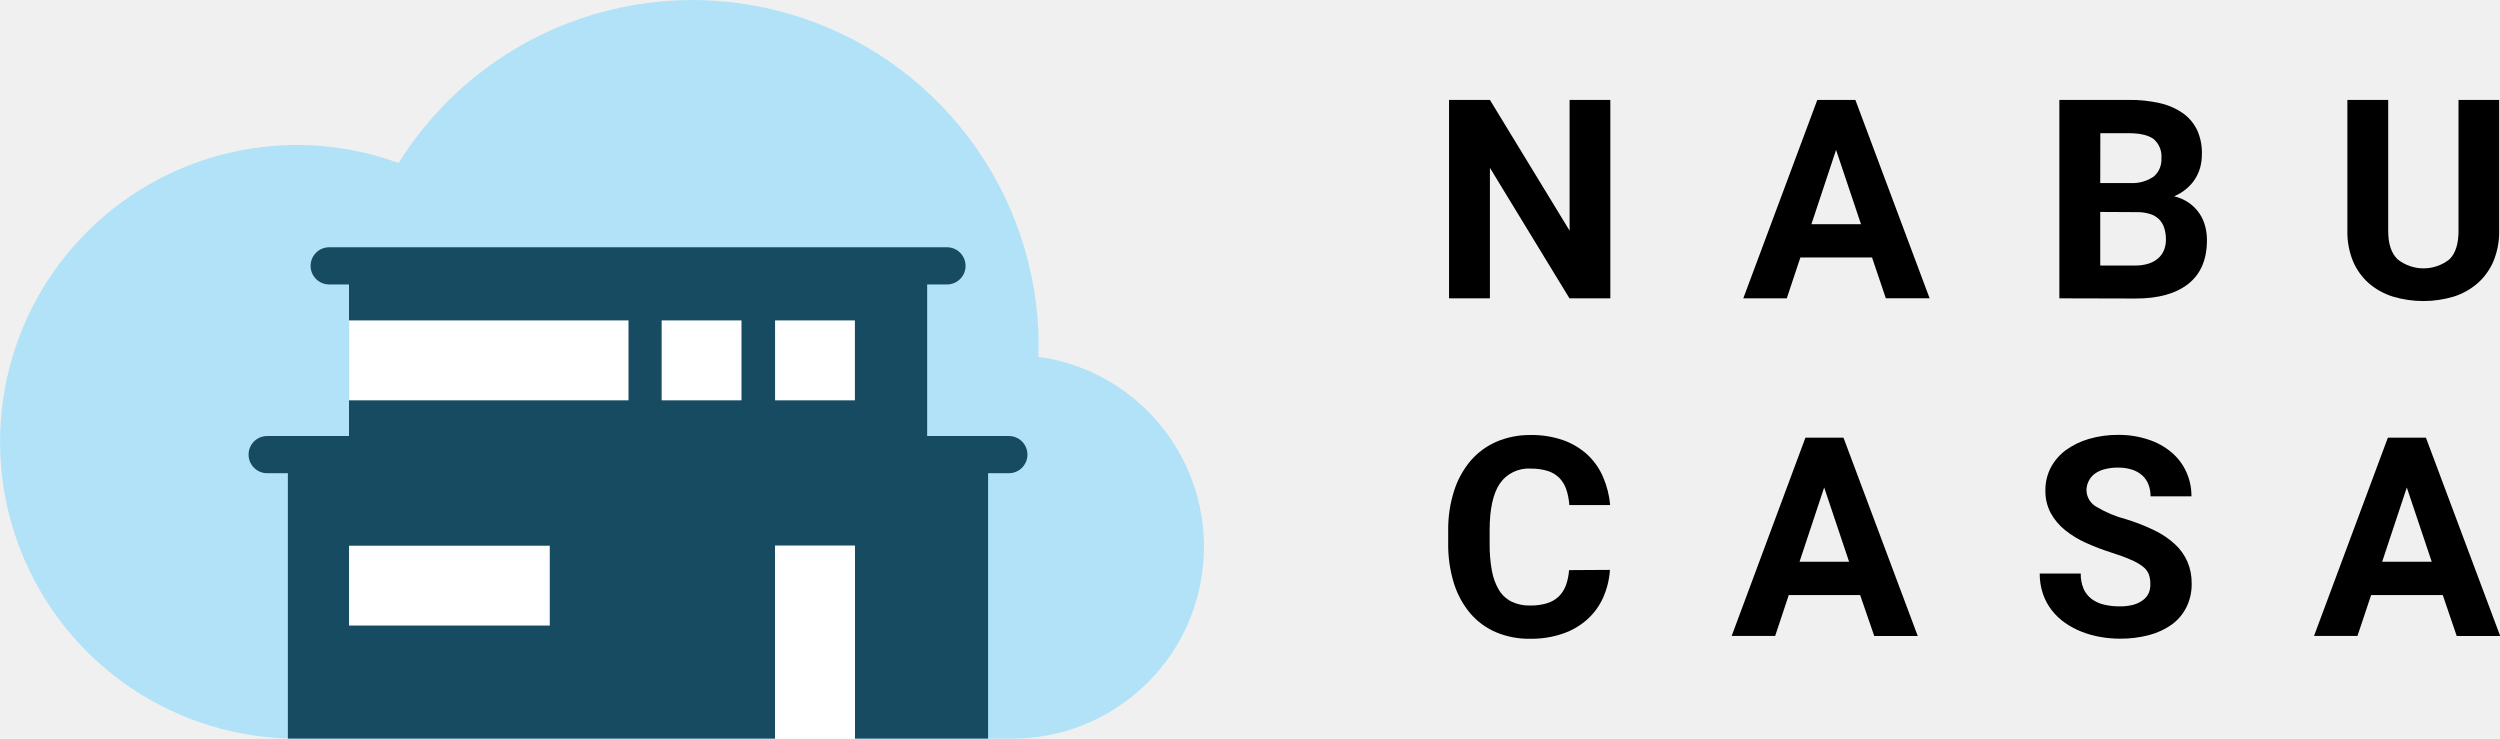
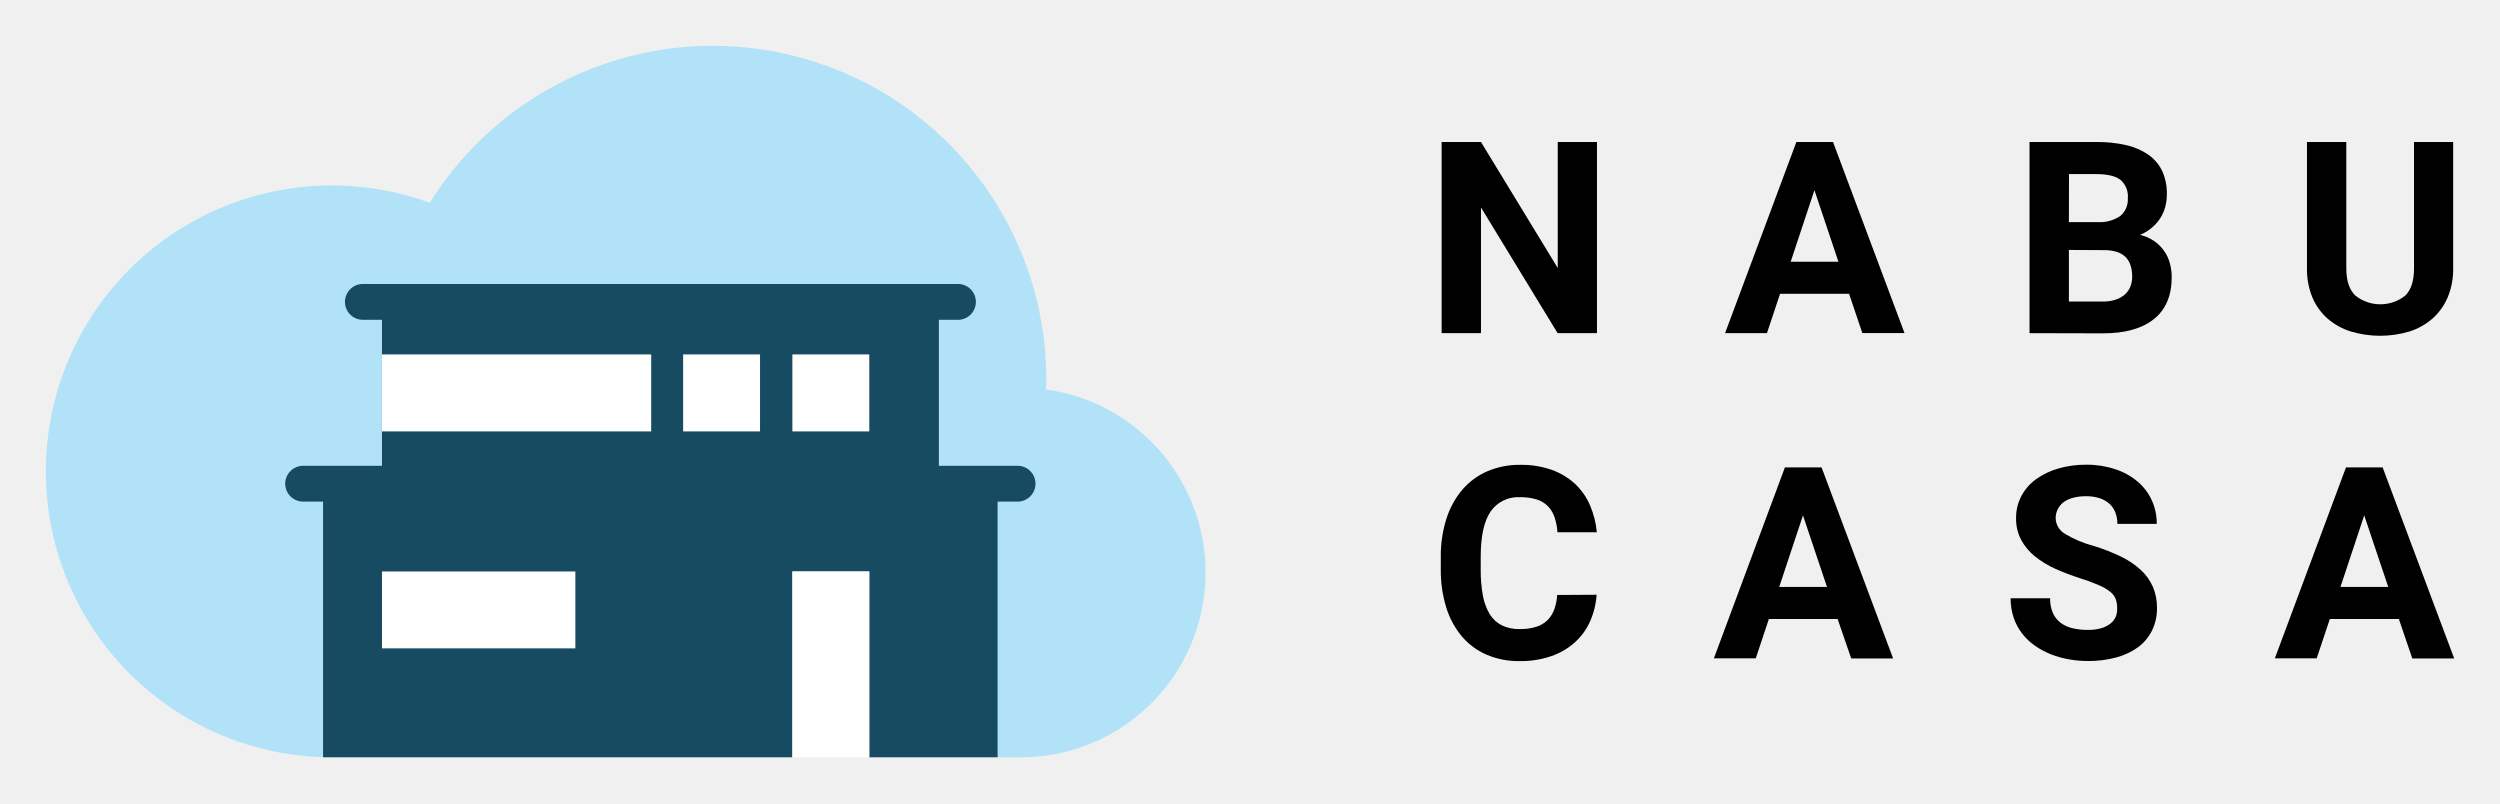
- <svg xmlns="http://www.w3.org/2000/svg" viewBox="0 0 525.5 155.26" version="1.1" id="svg40">
+ <svg xmlns="http://www.w3.org/2000/svg" viewBox="0 0 545.526 175.251" version="1.1" id="svg40" width="545.526" height="175.251">
  <defs id="defs4">
    <style id="style2">.cls-1{fill:#b1e2f8;}.cls-2{fill:#174b62;}.cls-3{fill:#fff;}</style>
  </defs>
-   <g id="Layer_2" data-name="Layer 2">
+   <g id="Layer_2" data-name="Layer 2" transform="translate(9.986432,9.990157)">
    <g id="Layer_1-2" data-name="Layer 1">
-       <path class="cls-1" d="M218.27,75c0-.75.06-1.49.06-2.25A72.79,72.79,0,0,0,83.79,34.26a62.39,62.39,0,1,0-21.41,121H162.92V114.71H179.7v40.55h32.82A40.32,40.32,0,0,0,218.27,75Z" id="path8" />
-       <path class="cls-2" d="M212.1,91.65H194.89V59.79h4.36a3.91,3.91,0,0,0,0-7.81H69a3.91,3.91,0,0,0,0,7.81h4.36V91.65H56.16a3.91,3.91,0,0,0,0,7.82h4.35v55.79H162.92V114.71H179.7v40.55h28V99.47h4.36a3.91,3.91,0,1,0,0-7.82Z" id="path10" />
+       <path class="cls-1" d="m 218.27,75 c 0,-0.75 0.06,-1.49 0.06,-2.25 A 72.79,72.79 0 0 0 83.79,34.26 a 62.39,62.39 0 1 0 -21.41,121 h 100.54 v -40.55 h 16.78 v 40.55 h 32.82 A 40.32,40.32 0 0 0 218.27,75 Z" id="path8" />
+       <path class="cls-2" d="M 212.1,91.65 H 194.89 V 59.79 h 4.36 a 3.91,3.91 0 0 0 0,-7.81 H 69 a 3.91,3.91 0 0 0 0,7.81 h 4.36 v 31.86 h -17.2 a 3.91,3.91 0 0 0 0,7.82 h 4.35 v 55.79 h 102.41 v -40.55 h 16.78 v 40.55 h 28 V 99.47 h 4.36 a 3.91,3.91 0 1 0 0,-7.82 z" id="path10" />
      <rect class="cls-3" x="73.37" y="114.71" width="42.19" height="16.78" id="rect12" />
      <rect class="cls-3" x="139.08" y="67.35" width="16.78" height="16.8" id="rect14" />
      <rect class="cls-3" x="73.37" y="67.35" width="58.74" height="16.8" id="rect16" />
      <rect class="cls-3" x="162.92" y="67.35" width="16.78" height="16.8" id="rect18" />
      <rect class="cls-3" x="162.92" y="114.7" width="16.78" height="40.56" id="rect20" />
-       <path d="M338.49,62.71H329.9L313.18,35.28V62.71h-8.59V21h8.59l16.75,27.49V21h8.56Z" id="path22" />
-       <path d="M393.5,54.12H378.44l-2.86,8.59h-9.14L382,21h8l15.6,41.69H396.4Zm-12.74-7h10.42l-5.24-15.61Z" id="path24" />
-       <path d="M432.88,62.71V21h14.61a27.9,27.9,0,0,1,6.5.68,13.8,13.8,0,0,1,4.85,2.11,9.31,9.31,0,0,1,3,3.56,11.56,11.56,0,0,1,1,5.07,10.79,10.79,0,0,1-.35,2.75,8.87,8.87,0,0,1-2.94,4.54A9.55,9.55,0,0,1,457,41.26a9.25,9.25,0,0,1,3.13,1.39,8.54,8.54,0,0,1,3.38,4.84,11.29,11.29,0,0,1,.39,3q0,6.07-3.91,9.17t-11.12,3.09Zm8.59-24.23h6.36a7.84,7.84,0,0,0,4.9-1.38,4.67,4.67,0,0,0,1.6-3.8,4.81,4.81,0,0,0-1.64-4.08Q451,28,447.49,28h-6Zm0,6.07V55.81h7.37a8.71,8.71,0,0,0,2.86-.42,5.64,5.64,0,0,0,2-1.14,4.52,4.52,0,0,0,1.19-1.72,5.84,5.84,0,0,0,.39-2.16,7.85,7.85,0,0,0-.35-2.42,4.53,4.53,0,0,0-1.07-1.83A4.59,4.59,0,0,0,452,45a8.68,8.68,0,0,0-2.81-.41Z" id="path26" />
-       <path d="M525.32,21V48.53a15.92,15.92,0,0,1-1.2,6.38,12.92,12.92,0,0,1-3.32,4.62,14.29,14.29,0,0,1-5,2.81,22.36,22.36,0,0,1-12.83,0,14.33,14.33,0,0,1-5.06-2.81,12.89,12.89,0,0,1-3.31-4.62,16.1,16.1,0,0,1-1.18-6.38V21H502V48.53c0,2.74.65,4.72,2,6a8.77,8.77,0,0,0,10.85,0c1.29-1.25,1.93-3.23,1.93-6V21Z" id="path28" />
-       <path d="M338.41,119.79a17.05,17.05,0,0,1-1.44,5.84,13.52,13.52,0,0,1-3.32,4.56,14.86,14.86,0,0,1-5.14,3,20.38,20.38,0,0,1-6.89,1.08,17.82,17.82,0,0,1-7.2-1.39,14.82,14.82,0,0,1-5.41-4,18.21,18.21,0,0,1-3.41-6.31,27.27,27.27,0,0,1-1.19-8.32v-2.75a26.45,26.45,0,0,1,1.24-8.33,18.42,18.42,0,0,1,3.48-6.33,15.1,15.1,0,0,1,5.45-4,17.76,17.76,0,0,1,7.16-1.4,20,20,0,0,1,6.89,1.1,14.93,14.93,0,0,1,5.08,3.06,14,14,0,0,1,3.26,4.67,19.39,19.39,0,0,1,1.49,5.89h-8.59a13.06,13.06,0,0,0-.64-3.3,6.57,6.57,0,0,0-1.45-2.4A6,6,0,0,0,325.35,99a11.52,11.52,0,0,0-3.61-.5,7.31,7.31,0,0,0-6.49,3.17q-2.13,3.16-2.13,9.81v2.8a30.45,30.45,0,0,0,.47,5.67,12.08,12.08,0,0,0,1.49,4.07,6.57,6.57,0,0,0,2.64,2.44,8.48,8.48,0,0,0,3.9.82,11.72,11.72,0,0,0,3.51-.46,6.15,6.15,0,0,0,2.47-1.39,6.39,6.39,0,0,0,1.53-2.33,11.31,11.31,0,0,0,.68-3.26Z" id="path30" />
-       <path d="M391,125.08H376l-2.86,8.59H364L379.5,92h8l15.61,41.69h-9.14Zm-12.74-7h10.42l-5.24-15.61Z" id="path32" />
-       <path d="M452,122.74a5.82,5.82,0,0,0-.31-2,3.78,3.78,0,0,0-1.22-1.61A10.69,10.69,0,0,0,448,117.7a37.7,37.7,0,0,0-4.11-1.52,51,51,0,0,1-5.4-2.06,20.14,20.14,0,0,1-4.44-2.71,12,12,0,0,1-3-3.59,9.79,9.79,0,0,1-1.11-4.76,10.16,10.16,0,0,1,1.13-4.76,10.89,10.89,0,0,1,3.18-3.69,15.88,15.88,0,0,1,4.87-2.36,21.67,21.67,0,0,1,6.2-.84,19.55,19.55,0,0,1,6.3,1,14.44,14.44,0,0,1,4.84,2.68,11.75,11.75,0,0,1,3.09,4.08,12.08,12.08,0,0,1,1.09,5.16h-8.59a6.85,6.85,0,0,0-.42-2.43,5,5,0,0,0-1.27-1.92,6,6,0,0,0-2.15-1.25,9.49,9.49,0,0,0-3-.44,10.62,10.62,0,0,0-2.94.37,6,6,0,0,0-2.06,1A4.42,4.42,0,0,0,439,101.2a4.35,4.35,0,0,0-.42,1.89,4.06,4.06,0,0,0,2.11,3.45,23.53,23.53,0,0,0,6.17,2.59,41.07,41.07,0,0,1,6,2.35,17.64,17.64,0,0,1,4.32,2.92,11,11,0,0,1,2.62,3.67,11.42,11.42,0,0,1,.89,4.61,10.85,10.85,0,0,1-1.07,4.89,10.25,10.25,0,0,1-3,3.63,14.65,14.65,0,0,1-4.77,2.26,23.13,23.13,0,0,1-6.23.79,23.89,23.89,0,0,1-4.12-.36,20.28,20.28,0,0,1-3.94-1.1,17.56,17.56,0,0,1-3.48-1.86,13,13,0,0,1-2.79-2.64,11.93,11.93,0,0,1-1.86-3.45,12.94,12.94,0,0,1-.68-4.28h8.62a7.89,7.89,0,0,0,.6,3.21,5.49,5.49,0,0,0,1.68,2.13,7.1,7.1,0,0,0,2.59,1.19,14.11,14.11,0,0,0,3.38.37,10.32,10.32,0,0,0,2.89-.36,6.06,6.06,0,0,0,2-1,3.86,3.86,0,0,0,1.18-1.5A4.54,4.54,0,0,0,452,122.74Z" id="path34" />
-       <path d="M513.47,125.08H498.41l-2.87,8.59h-9.13L501.93,92h8l15.61,41.69h-9.14Zm-12.74-7h10.42l-5.24-15.61Z" id="path36" />
+       <path d="M 338.49,62.71 H 329.9 L 313.18,35.28 v 27.43 h -8.59 V 21 h 8.59 l 16.75,27.49 V 21 h 8.56 z" id="path22" />
+       <path d="m 393.5,54.12 h -15.06 l -2.86,8.59 h -9.14 L 382,21 h 8 l 15.6,41.69 h -9.2 z m -12.74,-7 h 10.42 l -5.24,-15.61 z" id="path24" />
+       <path d="M 432.88,62.71 V 21 h 14.61 a 27.9,27.9 0 0 1 6.5,0.68 13.8,13.8 0 0 1 4.85,2.11 9.31,9.31 0 0 1 3,3.56 11.56,11.56 0 0 1 1,5.07 10.79,10.79 0 0 1 -0.35,2.75 8.87,8.87 0 0 1 -2.94,4.54 9.55,9.55 0 0 1 -2.55,1.55 9.25,9.25 0 0 1 3.13,1.39 8.54,8.54 0 0 1 3.38,4.84 11.29,11.29 0 0 1 0.39,3 q 0,6.07 -3.91,9.17 -3.91,3.1 -11.12,3.09 z m 8.59,-24.23 h 6.36 a 7.84,7.84 0 0 0 4.9,-1.38 4.67,4.67 0 0 0 1.6,-3.8 4.81,4.81 0 0 0 -1.64,-4.08 Q 451,28 447.49,28 h -6 z m 0,6.07 v 11.26 h 7.37 a 8.71,8.71 0 0 0 2.86,-0.42 5.64,5.64 0 0 0 2,-1.14 4.52,4.52 0 0 0 1.19,-1.72 5.84,5.84 0 0 0 0.39,-2.16 7.85,7.85 0 0 0 -0.35,-2.42 4.53,4.53 0 0 0 -1.07,-1.83 A 4.59,4.59 0 0 0 452,45 8.68,8.68 0 0 0 449.19,44.59 Z" id="path26" />
+       <path d="m 525.32,21 v 27.53 a 15.92,15.92 0 0 1 -1.2,6.38 12.92,12.92 0 0 1 -3.32,4.62 14.29,14.29 0 0 1 -5,2.81 22.36,22.36 0 0 1 -12.83,0 14.33,14.33 0 0 1 -5.06,-2.81 12.89,12.89 0 0 1 -3.31,-4.62 16.1,16.1 0 0 1 -1.18,-6.38 V 21 H 502 v 27.53 c 0,2.74 0.65,4.72 2,6 a 8.77,8.77 0 0 0 10.85,0 c 1.29,-1.25 1.93,-3.23 1.93,-6 V 21 Z" id="path28" />
+       <path d="m 338.41,119.79 a 17.05,17.05 0 0 1 -1.44,5.84 13.52,13.52 0 0 1 -3.32,4.56 14.86,14.86 0 0 1 -5.14,3 20.38,20.38 0 0 1 -6.89,1.08 17.82,17.82 0 0 1 -7.2,-1.39 14.82,14.82 0 0 1 -5.41,-4 18.21,18.21 0 0 1 -3.41,-6.31 27.27,27.27 0 0 1 -1.19,-8.32 v -2.75 a 26.45,26.45 0 0 1 1.24,-8.33 18.42,18.42 0 0 1 3.48,-6.33 15.1,15.1 0 0 1 5.45,-4 17.76,17.76 0 0 1 7.16,-1.4 20,20 0 0 1 6.89,1.1 14.93,14.93 0 0 1 5.08,3.06 14,14 0 0 1 3.26,4.67 19.39,19.39 0 0 1 1.49,5.89 h -8.59 a 13.06,13.06 0 0 0 -0.64,-3.3 6.57,6.57 0 0 0 -1.45,-2.4 6,6 0 0 0 -2.43,-1.46 11.52,11.52 0 0 0 -3.61,-0.5 7.31,7.31 0 0 0 -6.49,3.17 q -2.13,3.16 -2.13,9.81 v 2.8 a 30.45,30.45 0 0 0 0.47,5.67 12.08,12.08 0 0 0 1.49,4.07 6.57,6.57 0 0 0 2.64,2.44 8.48,8.48 0 0 0 3.9,0.82 11.72,11.72 0 0 0 3.51,-0.46 6.15,6.15 0 0 0 2.47,-1.39 6.39,6.39 0 0 0 1.53,-2.33 11.31,11.31 0 0 0 0.68,-3.26 z" id="path30" />
+       <path d="m 391,125.08 h -15 l -2.86,8.59 H 364 L 379.5,92 h 8 l 15.61,41.69 h -9.14 z m -12.74,-7 h 10.42 l -5.24,-15.61 z" id="path32" />
+       <path d="m 452,122.74 a 5.82,5.82 0 0 0 -0.31,-2 3.78,3.78 0 0 0 -1.22,-1.61 10.69,10.69 0 0 0 -2.47,-1.43 37.7,37.7 0 0 0 -4.11,-1.52 51,51 0 0 1 -5.4,-2.06 20.14,20.14 0 0 1 -4.44,-2.71 12,12 0 0 1 -3,-3.59 9.79,9.79 0 0 1 -1.11,-4.76 10.16,10.16 0 0 1 1.13,-4.76 10.89,10.89 0 0 1 3.18,-3.69 15.88,15.88 0 0 1 4.87,-2.36 21.67,21.67 0 0 1 6.2,-0.84 19.55,19.55 0 0 1 6.3,1 14.44,14.44 0 0 1 4.84,2.68 11.75,11.75 0 0 1 3.09,4.08 12.08,12.08 0 0 1 1.09,5.16 h -8.59 a 6.85,6.85 0 0 0 -0.42,-2.43 5,5 0 0 0 -1.27,-1.92 6,6 0 0 0 -2.15,-1.25 9.49,9.49 0 0 0 -3,-0.44 10.62,10.62 0 0 0 -2.94,0.37 6,6 0 0 0 -2.06,1 4.42,4.42 0 0 0 -1.21,1.54 4.35,4.35 0 0 0 -0.42,1.89 4.06,4.06 0 0 0 2.11,3.45 23.53,23.53 0 0 0 6.17,2.59 41.07,41.07 0 0 1 6,2.35 17.64,17.64 0 0 1 4.32,2.92 11,11 0 0 1 2.62,3.67 11.42,11.42 0 0 1 0.89,4.61 10.85,10.85 0 0 1 -1.07,4.89 10.25,10.25 0 0 1 -3,3.63 14.65,14.65 0 0 1 -4.77,2.26 23.13,23.13 0 0 1 -6.23,0.79 23.89,23.89 0 0 1 -4.12,-0.36 20.28,20.28 0 0 1 -3.94,-1.1 17.56,17.56 0 0 1 -3.48,-1.86 13,13 0 0 1 -2.79,-2.64 11.93,11.93 0 0 1 -1.86,-3.45 12.94,12.94 0 0 1 -0.68,-4.28 h 8.62 a 7.89,7.89 0 0 0 0.6,3.21 5.49,5.49 0 0 0 1.68,2.13 7.1,7.1 0 0 0 2.59,1.19 14.11,14.11 0 0 0 3.38,0.37 10.32,10.32 0 0 0 2.89,-0.36 6.06,6.06 0 0 0 2,-1 3.86,3.86 0 0 0 1.18,-1.5 4.54,4.54 0 0 0 0.31,-1.86 z" id="path34" />
+       <path d="m 513.47,125.08 h -15.06 l -2.87,8.59 h -9.13 L 501.93,92 h 8 l 15.61,41.69 h -9.14 z m -12.74,-7 h 10.42 l -5.24,-15.61 z" id="path36" />
    </g>
  </g>
</svg>
